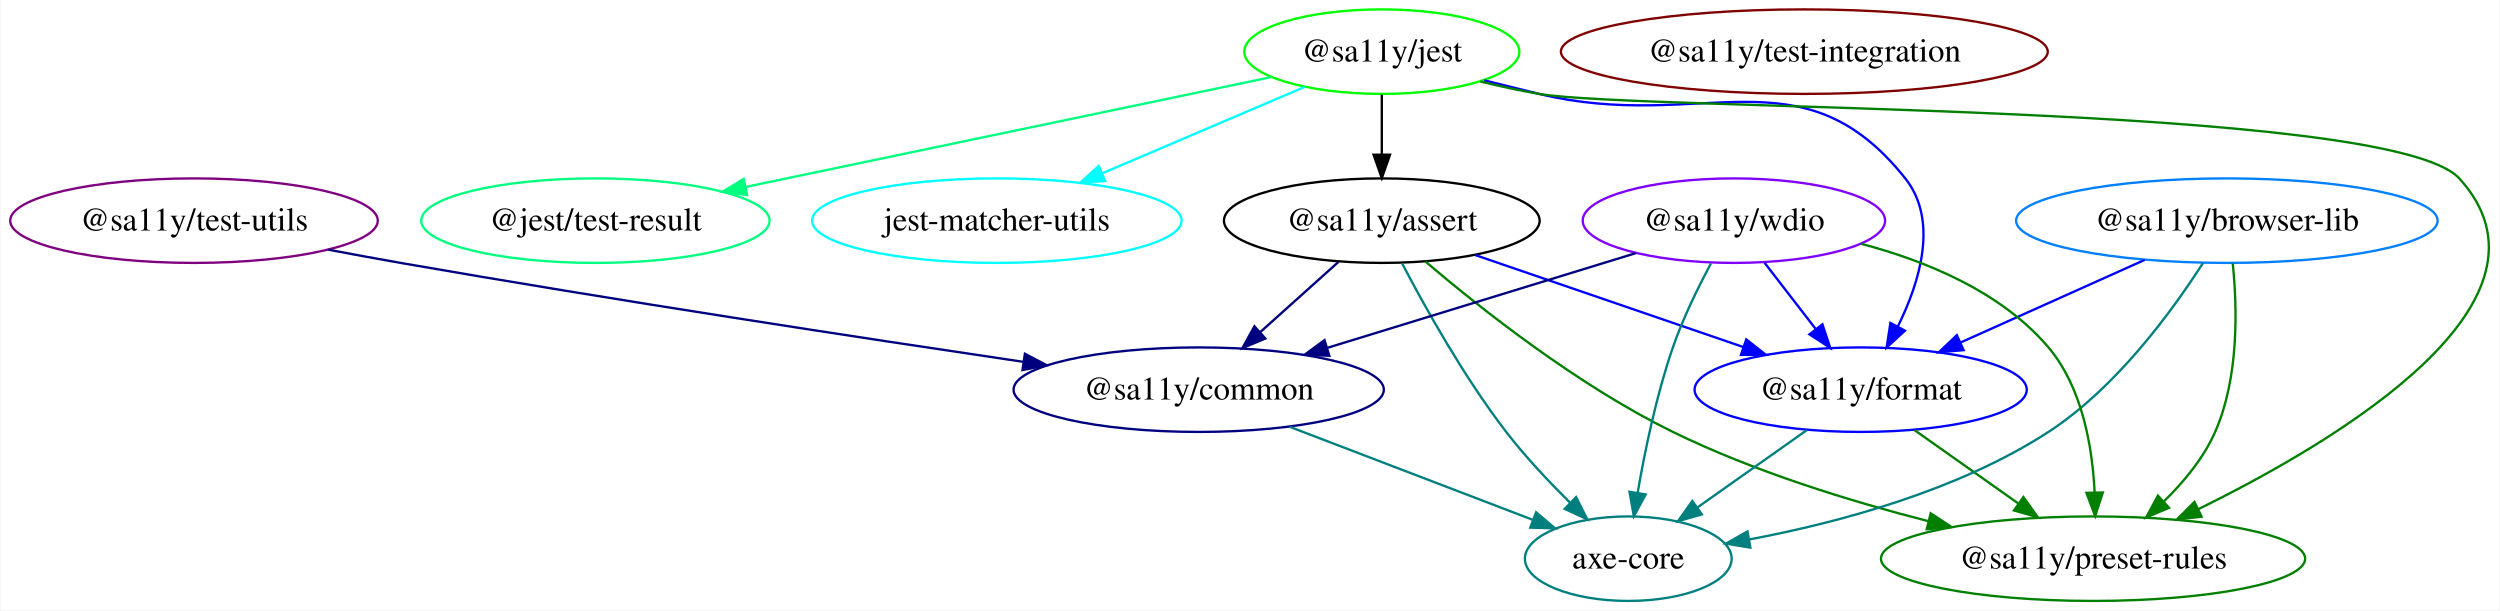
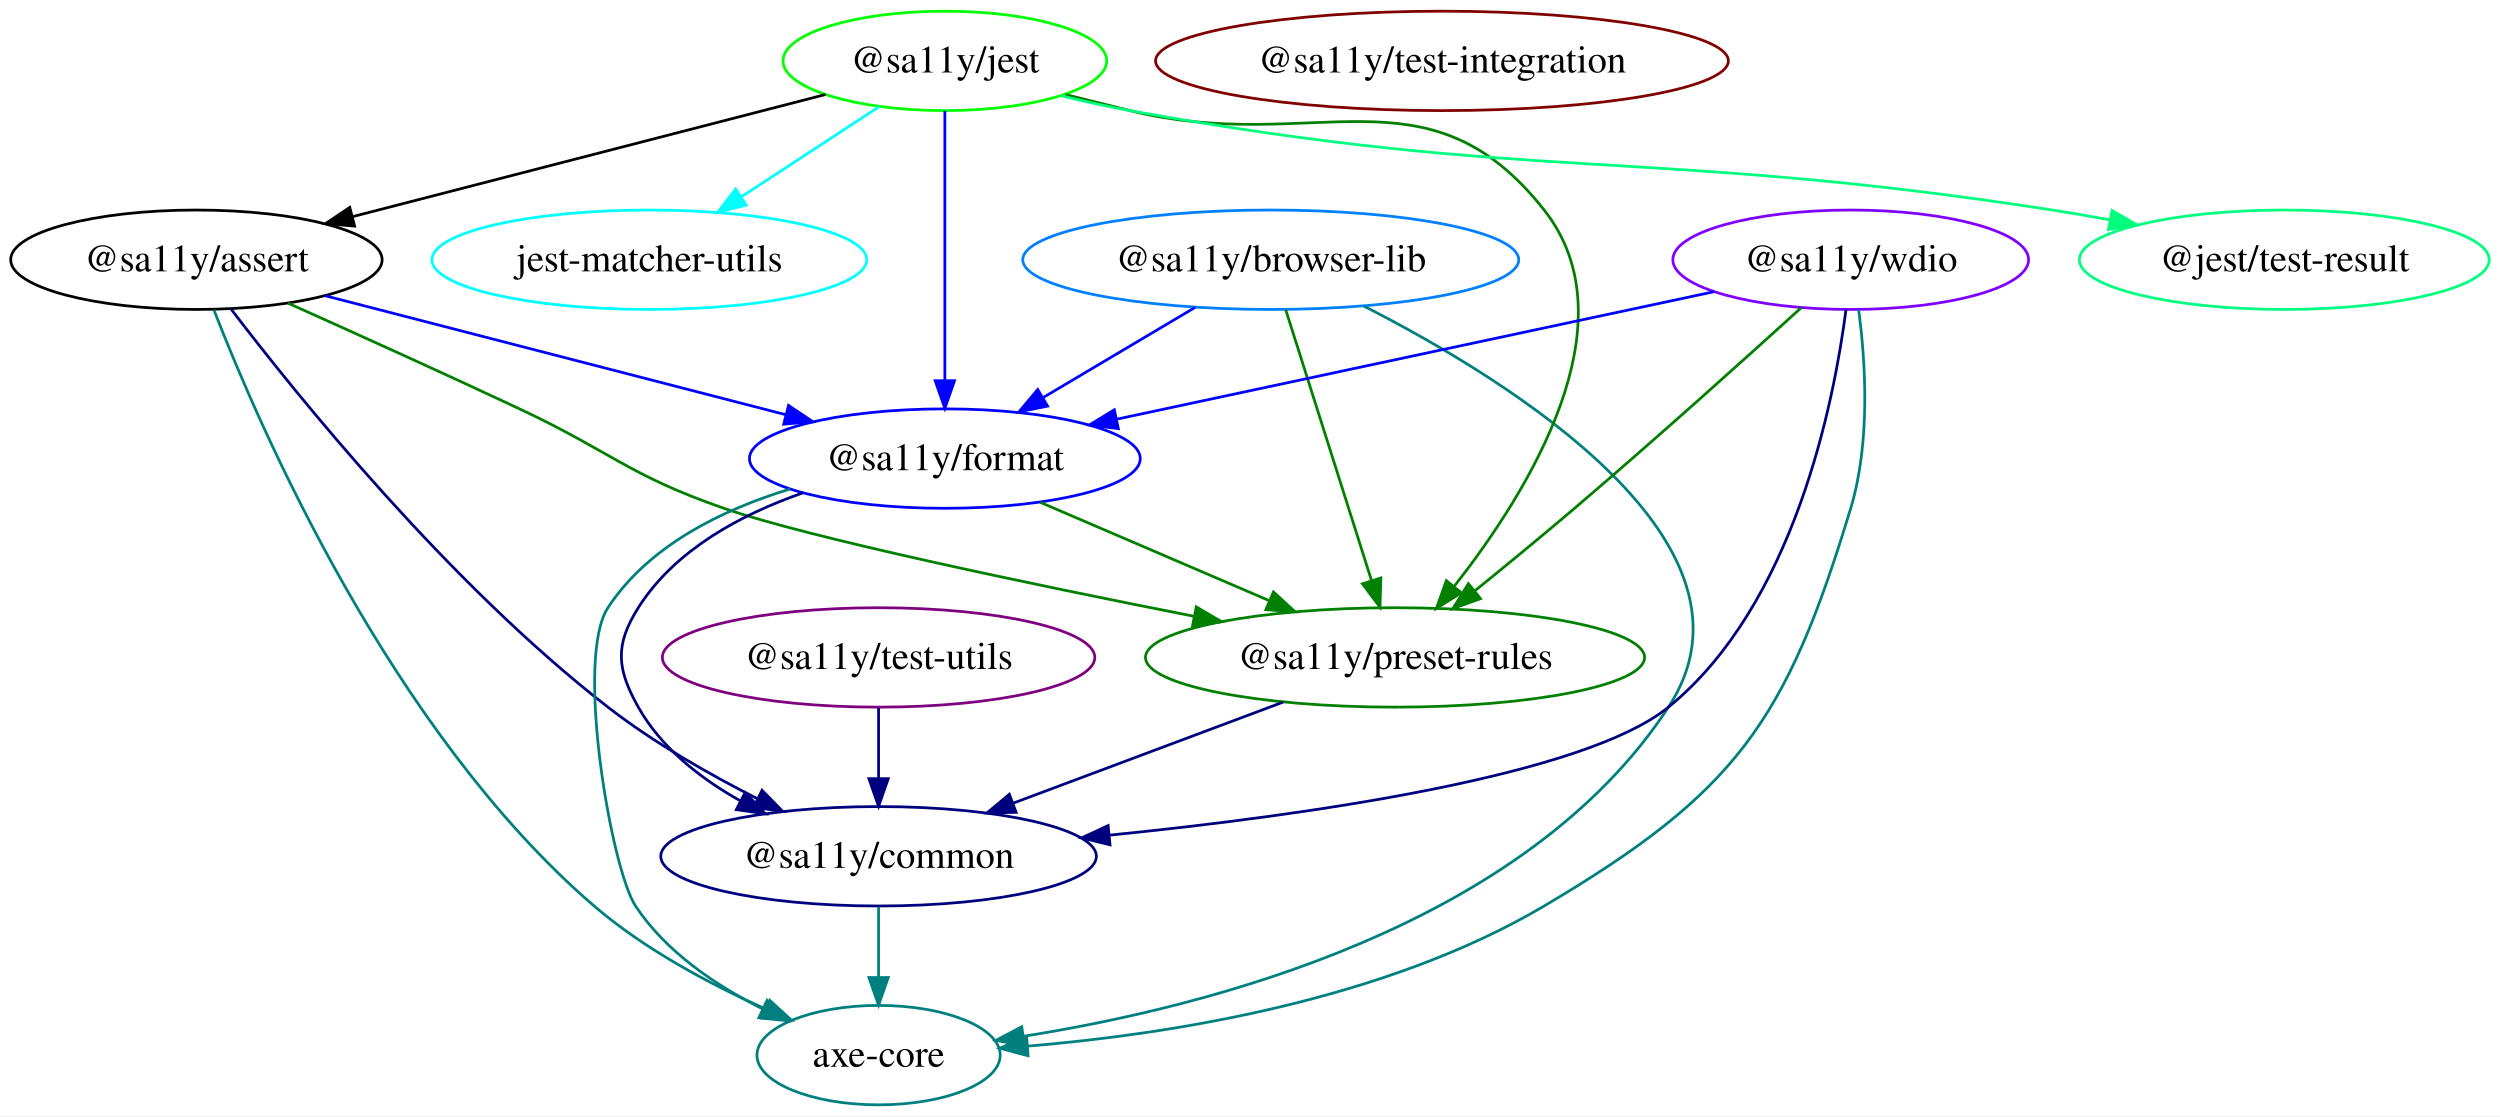
- <svg xmlns="http://www.w3.org/2000/svg" width="1065pt" height="260pt" viewBox="0.00 0.00 1064.51 260.00">
-   <g id="graph0" class="graph" transform="scale(1 1) rotate(0) translate(4 256)">
-     <polygon fill="white" stroke="transparent" points="-4,4 -4,-256 1060.51,-256 1060.51,4 -4,4" />
+ <svg xmlns="http://www.w3.org/2000/svg" width="905pt" height="404pt" viewBox="0.00 0.00 905.22 404.00">
+   <g id="graph0" class="graph" transform="scale(1 1) rotate(0) translate(4 400)">
+     <polygon fill="white" stroke="transparent" points="-4,4 -4,-400 901.22,-400 901.22,4 -4,4" />
    <g id="node1" class="node">
-       <ellipse fill="none" stroke="#000000" cx="584.4" cy="-162" rx="67.25" ry="18" />
-       <text text-anchor="middle" x="584.4" y="-157.8" font-family="Times,serif" font-size="14.00">@sa11y/assert</text>
+       <ellipse fill="none" stroke="#000000" cx="67.12" cy="-306" rx="67.25" ry="18" />
+       <text text-anchor="middle" x="67.12" y="-301.8" font-family="Times,serif" font-size="14.00">@sa11y/assert</text>
    </g>
    <g id="node2" class="node">
-       <ellipse fill="none" stroke="#00007f" cx="506.4" cy="-90" rx="78.87" ry="18" />
-       <text text-anchor="middle" x="506.4" y="-85.8" font-family="Times,serif" font-size="14.00">@sa11y/common</text>
+       <ellipse fill="none" stroke="#00007f" cx="314.12" cy="-90" rx="78.87" ry="18" />
+       <text text-anchor="middle" x="314.12" y="-85.8" font-family="Times,serif" font-size="14.00">@sa11y/common</text>
    </g>
    <g id="edge1" class="edge">
-       <path fill="none" stroke="#00007f" d="M565.92,-144.41C555.98,-135.5 543.57,-124.36 532.65,-114.56" />
-       <polygon fill="#00007f" stroke="#00007f" points="534.8,-111.79 525.02,-107.71 530.13,-117 534.8,-111.79" />
+       <path fill="none" stroke="#00007f" d="M79.57,-288.25C103.43,-256.98 158.35,-188.83 216.12,-144 232.65,-131.18 252.7,-119.73 270.35,-110.78" />
+       <polygon fill="#00007f" stroke="#00007f" points="271.92,-113.91 279.33,-106.34 268.82,-107.64 271.92,-113.91" />
    </g>
    <g id="node3" class="node">
-       <ellipse fill="none" stroke="#0000ff" cx="788.4" cy="-90" rx="70.76" ry="18" />
-       <text text-anchor="middle" x="788.4" y="-85.8" font-family="Times,serif" font-size="14.00">@sa11y/format</text>
+       <ellipse fill="none" stroke="#0000ff" cx="338.12" cy="-234" rx="70.76" ry="18" />
+       <text text-anchor="middle" x="338.12" y="-229.8" font-family="Times,serif" font-size="14.00">@sa11y/format</text>
    </g>
    <g id="edge2" class="edge">
-       <path fill="none" stroke="#0000ff" d="M624.22,-147.34C656.86,-136.14 703.25,-120.22 738.39,-108.16" />
-       <polygon fill="#0000ff" stroke="#0000ff" points="739.66,-111.42 747.99,-104.87 737.39,-104.8 739.66,-111.42" />
+       <path fill="none" stroke="#0000ff" d="M113.71,-292.97C159.87,-281.04 230.66,-262.76 280.37,-249.92" />
+       <polygon fill="#0000ff" stroke="#0000ff" points="281.52,-253.24 290.33,-247.35 279.77,-246.46 281.52,-253.24" />
    </g>
    <g id="node4" class="node">
-       <ellipse fill="none" stroke="#007f00" cx="887.4" cy="-18" rx="90.36" ry="18" />
-       <text text-anchor="middle" x="887.4" y="-13.8" font-family="Times,serif" font-size="14.00">@sa11y/preset-rules</text>
+       <ellipse fill="none" stroke="#007f00" cx="501.12" cy="-162" rx="90.36" ry="18" />
+       <text text-anchor="middle" x="501.12" y="-157.8" font-family="Times,serif" font-size="14.00">@sa11y/preset-rules</text>
    </g>
    <g id="edge3" class="edge">
-       <path fill="none" stroke="#007f00" d="M602.87,-144.67C626.05,-124.94 667.7,-91.92 708.4,-72 742.71,-55.21 783.37,-42.64 817.26,-33.97" />
-       <polygon fill="#007f00" stroke="#007f00" points="818.23,-37.34 827.09,-31.52 816.54,-30.54 818.23,-37.34" />
+       <path fill="none" stroke="#007f00" d="M100.27,-290.28C123.75,-279.77 155.97,-265.22 184.12,-252 217.23,-236.45 223.57,-227.98 258.12,-216 289.02,-205.29 368.44,-188.69 428.14,-176.93" />
+       <polygon fill="#007f00" stroke="#007f00" points="429.15,-180.3 438.29,-174.94 427.8,-173.43 429.15,-180.3" />
    </g>
    <g id="node5" class="node">
-       <ellipse fill="none" stroke="#007f7f" cx="689.4" cy="-18" rx="44.04" ry="18" />
-       <text text-anchor="middle" x="689.4" y="-13.8" font-family="Times,serif" font-size="14.00">axe-core</text>
+       <ellipse fill="none" stroke="#007f7f" cx="314.12" cy="-18" rx="44.04" ry="18" />
+       <text text-anchor="middle" x="314.12" y="-13.8" font-family="Times,serif" font-size="14.00">axe-core</text>
    </g>
    <g id="edge4" class="edge">
-       <path fill="none" stroke="#007f7f" d="M593.04,-143.83C602.71,-125.32 619.4,-95.36 637.4,-72 645.51,-61.47 655.53,-50.82 664.6,-41.86" />
-       <polygon fill="#007f7f" stroke="#007f7f" points="667.17,-44.24 671.93,-34.77 662.31,-39.21 667.17,-44.24" />
+       <path fill="none" stroke="#007f7f" d="M73.43,-287.89C89.8,-245.65 137.57,-135.25 211.12,-72 229.42,-56.27 253.19,-43.64 273.29,-34.66" />
+       <polygon fill="#007f7f" stroke="#007f7f" points="274.73,-37.85 282.53,-30.67 271.96,-31.42 274.73,-37.85" />
    </g>
    <g id="edge8" class="edge">
-       <path fill="none" stroke="#007f7f" d="M545.21,-74.15C575.6,-62.53 617.75,-46.41 648.63,-34.59" />
-       <polygon fill="#007f7f" stroke="#007f7f" points="650.14,-37.76 658.23,-30.92 647.64,-31.23 650.14,-37.76" />
+       <path fill="none" stroke="#007f7f" d="M314.12,-71.7C314.12,-63.98 314.12,-54.71 314.12,-46.11" />
+       <polygon fill="#007f7f" stroke="#007f7f" points="317.62,-46.1 314.12,-36.1 310.62,-46.1 317.62,-46.1" />
    </g>
    <g id="edge9" class="edge">
-       <path fill="none" stroke="#007f00" d="M811.36,-72.76C824.54,-63.45 841.28,-51.61 855.7,-41.41" />
-       <polygon fill="#007f00" stroke="#007f00" points="857.73,-44.26 863.88,-35.63 853.69,-38.55 857.73,-44.26" />
+       <path fill="none" stroke="#00007f" d="M286.7,-221.58C264.37,-213.8 240.34,-200.95 227.12,-180 218.59,-166.47 219.29,-157.95 227.12,-144 235.37,-129.32 249.53,-118.22 264.05,-110.08" />
+       <polygon fill="#00007f" stroke="#00007f" points="265.82,-113.1 273.09,-105.39 262.6,-106.89 265.82,-113.1" />
    </g>
    <g id="edge10" class="edge">
-       <path fill="none" stroke="#007f7f" d="M765.44,-72.76C751.59,-62.97 733.81,-50.4 718.93,-39.88" />
-       <polygon fill="#007f7f" stroke="#007f7f" points="720.73,-36.87 710.55,-33.95 716.69,-42.58 720.73,-36.87" />
+       <path fill="none" stroke="#007f00" d="M372.69,-218.15C396.83,-207.79 429.3,-193.85 455.55,-182.57" />
+       <polygon fill="#007f00" stroke="#007f00" points="457.1,-185.71 464.91,-178.55 454.34,-179.28 457.1,-185.71" />
+     </g>
+     <g id="edge11" class="edge">
+       <path fill="none" stroke="#007f7f" d="M282.07,-222.98C257.47,-215.49 230.88,-202.5 216.12,-180 204.09,-161.66 217.37,-85.27 226.12,-72 237.07,-55.42 255.14,-43.24 272.08,-34.76" />
+       <polygon fill="#007f7f" stroke="#007f7f" points="273.75,-37.84 281.31,-30.43 270.77,-31.51 273.75,-37.84" />
+     </g>
+     <g id="edge17" class="edge">
+       <path fill="none" stroke="#00007f" d="M460.55,-145.81C431.86,-135.07 393.25,-120.62 362.89,-109.25" />
+       <polygon fill="#00007f" stroke="#00007f" points="363.93,-105.91 353.34,-105.68 361.48,-112.46 363.93,-105.91" />
    </g>
    <g id="node6" class="node">
-       <ellipse fill="none" stroke="#007fff" cx="944.4" cy="-162" rx="89.8" ry="18" />
-       <text text-anchor="middle" x="944.4" y="-157.8" font-family="Times,serif" font-size="14.00">@sa11y/browser-lib</text>
+       <ellipse fill="none" stroke="#007fff" cx="456.12" cy="-306" rx="89.8" ry="18" />
+       <text text-anchor="middle" x="456.12" y="-301.8" font-family="Times,serif" font-size="14.00">@sa11y/browser-lib</text>
    </g>
    <g id="edge5" class="edge">
-       <path fill="none" stroke="#0000ff" d="M909.39,-145.29C886.23,-134.9 855.73,-121.21 831.14,-110.18" />
-       <polygon fill="#0000ff" stroke="#0000ff" points="832.25,-106.84 821.69,-105.94 829.38,-113.22 832.25,-106.84" />
+       <path fill="none" stroke="#0000ff" d="M428.76,-288.76C412.41,-279.07 391.46,-266.64 373.82,-256.17" />
+       <polygon fill="#0000ff" stroke="#0000ff" points="375.32,-253 364.94,-250.91 371.75,-259.02 375.32,-253" />
    </g>
    <g id="edge6" class="edge">
-       <path fill="none" stroke="#007f00" d="M946.9,-143.77C948.82,-125.21 949.66,-95.22 939.4,-72 934.49,-60.87 926.13,-50.75 917.54,-42.4" />
-       <polygon fill="#007f00" stroke="#007f00" points="919.75,-39.68 910,-35.54 915.04,-44.86 919.75,-39.68" />
+       <path fill="none" stroke="#007f00" d="M461.55,-287.87C469.26,-263.56 483.44,-218.82 492.56,-190.01" />
+       <polygon fill="#007f00" stroke="#007f00" points="495.99,-190.78 495.68,-180.19 489.32,-188.66 495.99,-190.78" />
    </g>
    <g id="edge7" class="edge">
-       <path fill="none" stroke="#007f7f" d="M934.24,-143.99C921.38,-123.89 897.37,-90.81 868.4,-72 829.77,-46.91 778.85,-33.34 741.2,-26.24" />
-       <polygon fill="#007f7f" stroke="#007f7f" points="741.42,-22.72 730.96,-24.4 740.18,-29.61 741.42,-22.72" />
+       <path fill="none" stroke="#007f7f" d="M489.81,-289.23C543.48,-261.85 638.62,-202.84 600.12,-144 548.27,-64.75 433.91,-35.45 366.57,-24.83" />
+       <polygon fill="#007f7f" stroke="#007f7f" points="366.99,-21.36 356.58,-23.34 365.95,-28.28 366.99,-21.36" />
    </g>
    <g id="node7" class="node">
-       <ellipse fill="none" stroke="#00ff00" cx="584.4" cy="-234" rx="58.6" ry="18" />
-       <text text-anchor="middle" x="584.4" y="-229.8" font-family="Times,serif" font-size="14.00">@sa11y/jest</text>
+       <ellipse fill="none" stroke="#00ff00" cx="338.12" cy="-378" rx="58.6" ry="18" />
+       <text text-anchor="middle" x="338.12" y="-373.8" font-family="Times,serif" font-size="14.00">@sa11y/jest</text>
+     </g>
+     <g id="edge13" class="edge">
+       <path fill="none" stroke="#000000" d="M294.88,-365.83C248.51,-353.85 174.69,-334.78 123.72,-321.62" />
+       <polygon fill="#000000" stroke="#000000" points="124.4,-318.18 113.85,-319.07 122.65,-324.96 124.4,-318.18" />
+     </g>
+     <g id="edge14" class="edge">
+       <path fill="none" stroke="#0000ff" d="M338.12,-359.87C338.12,-335.67 338.12,-291.21 338.12,-262.39" />
+       <polygon fill="#0000ff" stroke="#0000ff" points="341.62,-262.19 338.12,-252.19 334.62,-262.19 341.62,-262.19" />
+     </g>
+     <g id="edge15" class="edge">
+       <path fill="none" stroke="#007f00" d="M381.71,-365.85C389.5,-363.89 397.55,-361.87 405.12,-360 471.69,-343.57 512.68,-377.84 555.12,-324 587.43,-283.02 549.25,-221.74 522.61,-187.83" />
+       <polygon fill="#007f00" stroke="#007f00" points="525.14,-185.4 516.13,-179.82 519.7,-189.8 525.14,-185.4" />
+     </g>
+     <g id="node8" class="node">
+       <ellipse fill="none" stroke="#00ff7f" cx="823.12" cy="-306" rx="74.2" ry="18" />
+       <text text-anchor="middle" x="823.12" y="-301.8" font-family="Times,serif" font-size="14.00">@jest/test-result</text>
    </g>
    <g id="edge12" class="edge">
-       <path fill="none" stroke="#000000" d="M584.4,-215.7C584.4,-207.98 584.4,-198.71 584.4,-190.11" />
-       <polygon fill="#000000" stroke="#000000" points="587.9,-190.1 584.4,-180.1 580.9,-190.1 587.9,-190.1" />
-     </g>
-     <g id="edge13" class="edge">
-       <path fill="none" stroke="#0000ff" d="M627.98,-221.8C635.77,-219.84 643.82,-217.84 651.4,-216 720.56,-199.25 763.1,-235.68 807.4,-180 821.6,-162.15 813.74,-136.13 804.19,-116.83" />
-       <polygon fill="#0000ff" stroke="#0000ff" points="807.25,-115.13 799.45,-107.96 801.07,-118.43 807.25,-115.13" />
-     </g>
-     <g id="edge14" class="edge">
-       <path fill="none" stroke="#007f00" d="M626.36,-221.28C634.61,-219.28 643.24,-217.4 651.4,-216 694.51,-208.6 1013.92,-212.31 1043.4,-180 1090.81,-128.04 993.54,-69.21 932.23,-39.1" />
-       <polygon fill="#007f00" stroke="#007f00" points="933.63,-35.88 923.1,-34.69 930.59,-42.19 933.63,-35.88" />
-     </g>
-     <g id="node8" class="node">
-       <ellipse fill="none" stroke="#00ff7f" cx="249.4" cy="-162" rx="74.2" ry="18" />
-       <text text-anchor="middle" x="249.4" y="-157.8" font-family="Times,serif" font-size="14.00">@jest/test-result</text>
-     </g>
-     <g id="edge11" class="edge">
-       <path fill="none" stroke="#00ff7f" d="M537.47,-223.19C478.98,-210.97 378.76,-190.03 313.3,-176.35" />
-       <polygon fill="#00ff7f" stroke="#00ff7f" points="314.01,-172.92 303.5,-174.3 312.57,-179.78 314.01,-172.92" />
+       <path fill="none" stroke="#00ff7f" d="M380.1,-365.39C388.35,-363.38 396.97,-361.47 405.12,-360 552.07,-333.57 591.58,-346.83 739.12,-324 745.84,-322.96 752.84,-321.75 759.8,-320.46" />
+       <polygon fill="#00ff7f" stroke="#00ff7f" points="760.76,-323.84 769.93,-318.54 759.45,-316.97 760.76,-323.84" />
    </g>
    <g id="node9" class="node">
-       <ellipse fill="none" stroke="#00ffff" cx="420.4" cy="-162" rx="78.72" ry="18" />
-       <text text-anchor="middle" x="420.4" y="-157.8" font-family="Times,serif" font-size="14.00">jest-matcher-utils</text>
+       <ellipse fill="none" stroke="#00ffff" cx="231.12" cy="-306" rx="78.72" ry="18" />
+       <text text-anchor="middle" x="231.12" y="-301.8" font-family="Times,serif" font-size="14.00">jest-matcher-utils</text>
    </g>
-     <g id="edge15" class="edge">
-       <path fill="none" stroke="#00ffff" d="M551.61,-219C526.86,-208.44 492.61,-193.82 465.32,-182.17" />
-       <polygon fill="#00ffff" stroke="#00ffff" points="466.55,-178.89 455.98,-178.19 463.8,-185.33 466.55,-178.89" />
+     <g id="edge16" class="edge">
+       <path fill="none" stroke="#00ffff" d="M314.38,-361.46C299.73,-351.88 280.71,-339.44 264.56,-328.87" />
+       <polygon fill="#00ffff" stroke="#00ffff" points="266.2,-325.77 255.92,-323.22 262.37,-331.63 266.2,-325.77" />
    </g>
    <g id="node10" class="node">
-       <ellipse fill="none" stroke="#7f007f" cx="78.4" cy="-162" rx="78.3" ry="18" />
-       <text text-anchor="middle" x="78.4" y="-157.8" font-family="Times,serif" font-size="14.00">@sa11y/test-utils</text>
+       <ellipse fill="none" stroke="#7f007f" cx="314.12" cy="-162" rx="78.3" ry="18" />
+       <text text-anchor="middle" x="314.12" y="-157.8" font-family="Times,serif" font-size="14.00">@sa11y/test-utils</text>
    </g>
-     <g id="edge16" class="edge">
-       <path fill="none" stroke="#00007f" d="M135.62,-149.63C145.86,-147.69 156.44,-145.74 166.4,-144 257.55,-128.1 362.86,-112.04 431.83,-101.83" />
-       <polygon fill="#00007f" stroke="#00007f" points="432.36,-105.29 441.74,-100.37 431.33,-98.37 432.36,-105.29" />
+     <g id="edge18" class="edge">
+       <path fill="none" stroke="#00007f" d="M314.12,-143.7C314.12,-135.98 314.12,-126.71 314.12,-118.11" />
+       <polygon fill="#00007f" stroke="#00007f" points="317.62,-118.1 314.12,-108.1 310.62,-118.1 317.62,-118.1" />
    </g>
    <g id="node11" class="node">
-       <ellipse fill="none" stroke="#7f00ff" cx="734.4" cy="-162" rx="64.41" ry="18" />
-       <text text-anchor="middle" x="734.4" y="-157.8" font-family="Times,serif" font-size="14.00">@sa11y/wdio</text>
-     </g>
-     <g id="edge17" class="edge">
-       <path fill="none" stroke="#00007f" d="M692.58,-148.16C655.65,-136.82 601.54,-120.21 561.16,-107.81" />
-       <polygon fill="#00007f" stroke="#00007f" points="562.05,-104.43 551.47,-104.84 560,-111.12 562.05,-104.43" />
-     </g>
-     <g id="edge18" class="edge">
-       <path fill="none" stroke="#0000ff" d="M747.47,-144.05C753.97,-135.63 761.96,-125.28 769.14,-115.97" />
-       <polygon fill="#0000ff" stroke="#0000ff" points="772.11,-117.84 775.45,-107.79 766.57,-113.57 772.11,-117.84" />
+       <ellipse fill="none" stroke="#7f00ff" cx="666.12" cy="-306" rx="64.41" ry="18" />
+       <text text-anchor="middle" x="666.12" y="-301.8" font-family="Times,serif" font-size="14.00">@sa11y/wdio</text>
    </g>
    <g id="edge19" class="edge">
-       <path fill="none" stroke="#007f00" d="M788.56,-152.15C816.3,-144.86 848.36,-131.68 868.4,-108 882.87,-90.9 887.14,-65.45 888.07,-46.14" />
-       <polygon fill="#007f00" stroke="#007f00" points="891.57,-46.21 888.29,-36.14 884.57,-46.06 891.57,-46.21" />
+       <path fill="none" stroke="#00007f" d="M664.42,-288.01C660.13,-254.74 645.72,-181.06 600.12,-144 569.67,-119.25 470.76,-105.01 397.75,-97.65" />
+       <polygon fill="#00007f" stroke="#00007f" points="397.92,-94.15 387.63,-96.66 397.24,-101.12 397.92,-94.15" />
    </g>
    <g id="edge20" class="edge">
-       <path fill="none" stroke="#007f7f" d="M724.62,-143.8C719.19,-133.65 712.69,-120.4 708.4,-108 701.39,-87.75 696.48,-63.98 693.4,-46.1" />
-       <polygon fill="#007f7f" stroke="#007f7f" points="696.83,-45.37 691.77,-36.07 689.92,-46.5 696.83,-45.37" />
+       <path fill="none" stroke="#0000ff" d="M616.66,-294.44C558.82,-282.1 463.01,-261.65 400.22,-248.25" />
+       <polygon fill="#0000ff" stroke="#0000ff" points="400.94,-244.83 390.43,-246.16 399.48,-251.67 400.94,-244.83" />
+     </g>
+     <g id="edge21" class="edge">
+       <path fill="none" stroke="#007f00" d="M648.27,-288.69C628.42,-270.65 595.31,-240.87 566.12,-216 554.44,-206.05 541.36,-195.3 530.01,-186.11" />
+       <polygon fill="#007f00" stroke="#007f00" points="532.08,-183.28 522.1,-179.72 527.68,-188.73 532.08,-183.28" />
+     </g>
+     <g id="edge22" class="edge">
+       <path fill="none" stroke="#007f7f" d="M669.01,-287.84C671.43,-269.6 673.42,-240.11 666.12,-216 642.71,-138.66 624.67,-113.14 555.12,-72 497.17,-37.72 419.54,-25.55 368.23,-21.27" />
+       <polygon fill="#007f7f" stroke="#007f7f" points="368.26,-17.76 358.02,-20.49 367.73,-24.74 368.26,-17.76" />
    </g>
    <g id="node12" class="node">
-       <ellipse fill="none" stroke="#7f0000" cx="764.4" cy="-234" rx="103.7" ry="18" />
-       <text text-anchor="middle" x="764.4" y="-229.8" font-family="Times,serif" font-size="14.00">@sa11y/test-integration</text>
+       <ellipse fill="none" stroke="#7f0000" cx="518.12" cy="-378" rx="103.7" ry="18" />
+       <text text-anchor="middle" x="518.12" y="-373.8" font-family="Times,serif" font-size="14.00">@sa11y/test-integration</text>
    </g>
  </g>
</svg>
